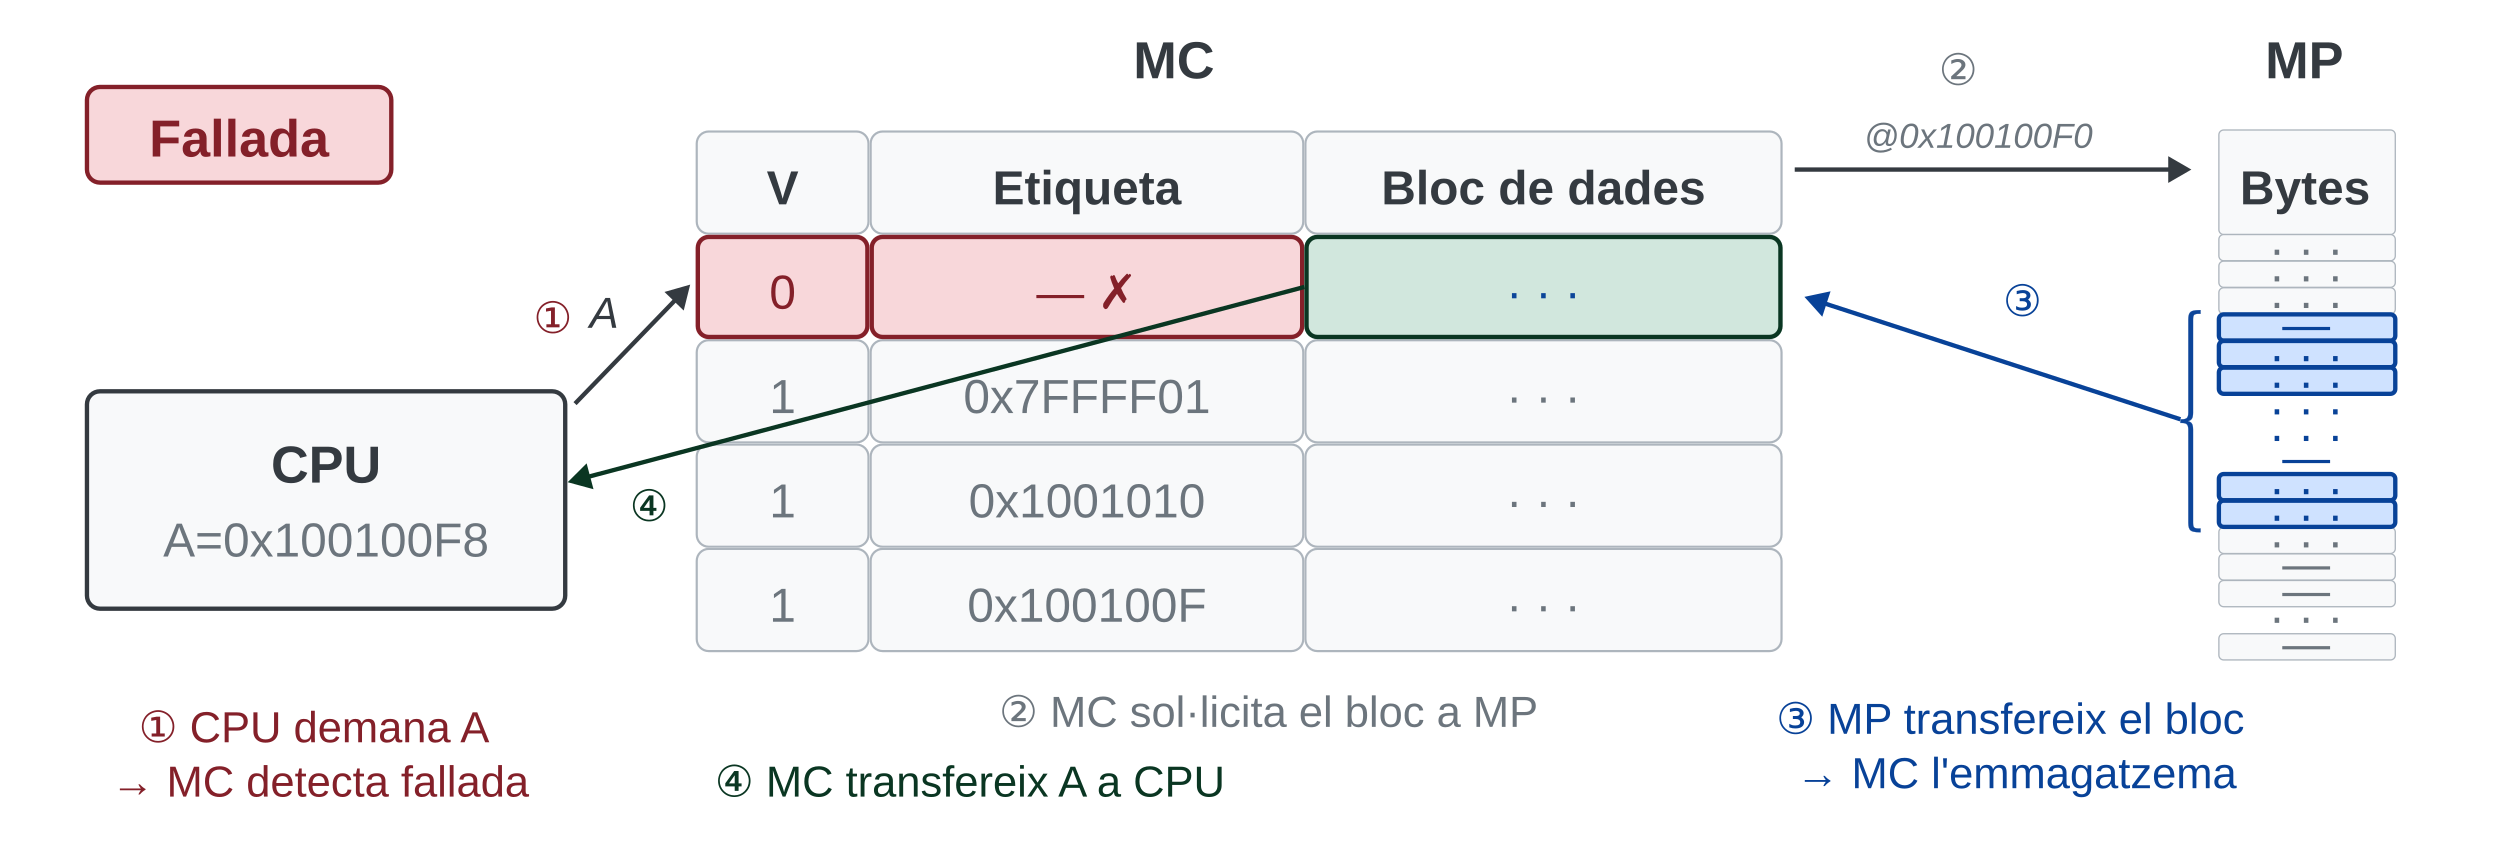
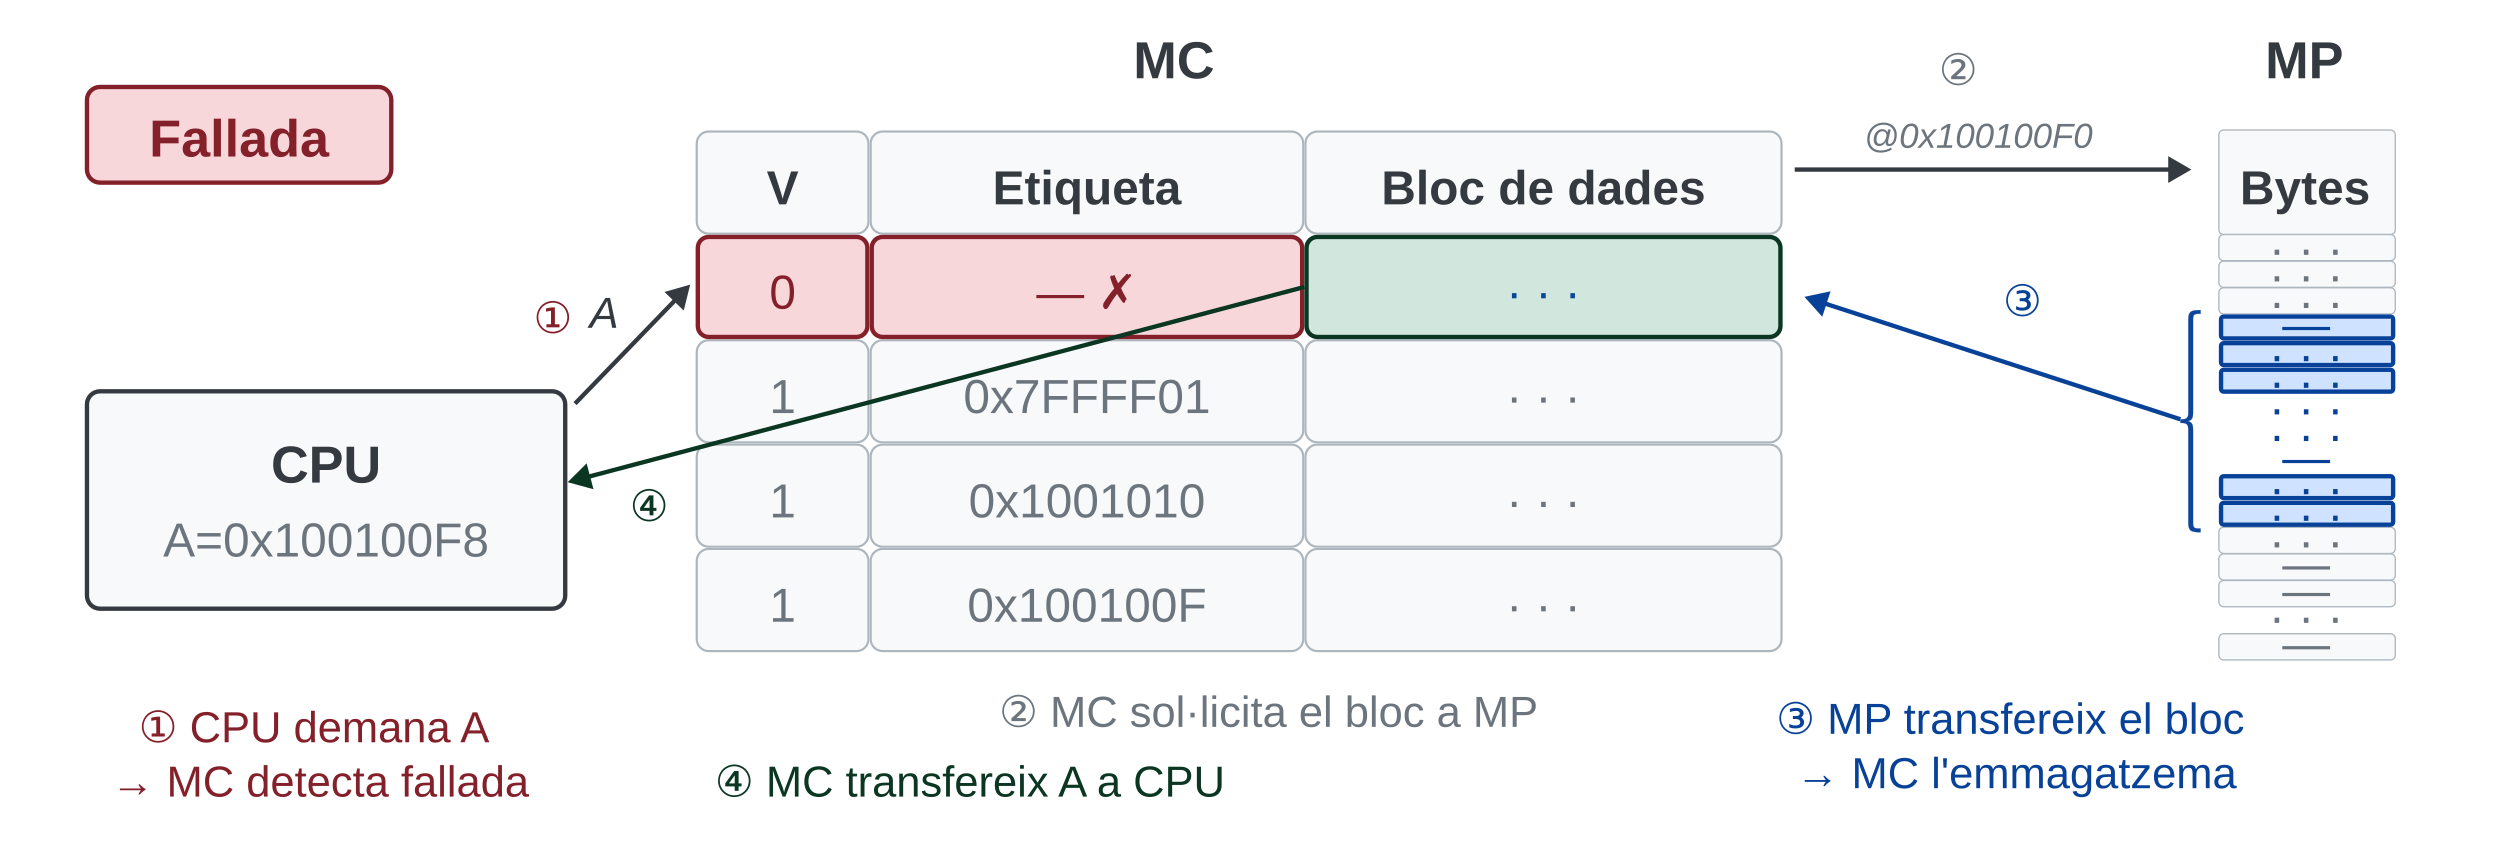
<svg xmlns="http://www.w3.org/2000/svg" width="575" height="195" viewBox="0 0 575 195" role="img" version="1.1" id="svg38">
  <defs id="defs38">
    <marker style="overflow:visible" id="marker137" refX="0" refY="0" orient="auto-start-reverse" markerWidth="1" markerHeight="1" viewBox="0 0 1 1" preserveAspectRatio="xMidYMid">
      <path transform="scale(0.5)" style="fill:context-stroke;fill-rule:evenodd;stroke:context-stroke;stroke-width:1pt" d="M 5.77,0 -2.88,5 V -5 Z" id="path137" />
    </marker>
    <marker style="overflow:visible" id="marker136" refX="0" refY="0" orient="auto-start-reverse" markerWidth="1" markerHeight="1" viewBox="0 0 1 1" preserveAspectRatio="xMidYMid">
      <path transform="scale(0.5)" style="fill:context-stroke;fill-rule:evenodd;stroke:context-stroke;stroke-width:1pt" d="M 5.77,0 -2.88,5 V -5 Z" id="path136" />
    </marker>
    <marker style="overflow:visible" id="Triangle" refX="0" refY="0" orient="auto-start-reverse" markerWidth="1" markerHeight="1" viewBox="0 0 1 1" preserveAspectRatio="xMidYMid">
      <path transform="scale(0.5)" style="fill:context-stroke;fill-rule:evenodd;stroke:context-stroke;stroke-width:1pt" d="M 5.77,0 -2.88,5 V -5 Z" id="path135" />
    </marker>
  </defs>
  <text x="270" y="18" font-family="'Liberation Sans', Arial, Helvetica, sans-serif" font-size="12px" fill="#343a40" text-anchor="middle" font-weight="bold" id="text1">MC</text>
  <text x="530" y="18" font-family="'Liberation Sans', Arial, Helvetica, sans-serif" font-size="12px" fill="#343a40" text-anchor="middle" font-weight="bold" id="text2">MP</text>
  <rect x="160" y="30" width="40" height="24" rx="3" fill="#f8f9fa" id="rect2" />
  <rect x="160.25" y="30.25" width="39.5" height="23.5" rx="2.75" fill="none" stroke="#adb5bd" stroke-width="0.5" />
  <rect x="200" y="30" width="100" height="24" rx="3" fill="#f8f9fa" id="rect3" />
  <rect x="200.25" y="30.25" width="99.5" height="23.5" rx="2.75" fill="none" stroke="#adb5bd" stroke-width="0.5" />
  <rect x="300" y="30" width="110" height="24" rx="3" fill="#f8f9fa" id="rect4" />
  <rect x="300.25" y="30.25" width="109.5" height="23.5" rx="2.75" fill="none" stroke="#adb5bd" stroke-width="0.5" />
  <text x="180" y="47" font-family="'Liberation Sans', Arial, Helvetica, sans-serif" font-size="11px" fill="#343a40" text-anchor="middle" font-weight="bold" id="text4">V</text>
  <text x="250" y="47" font-family="'Liberation Sans', Arial, Helvetica, sans-serif" font-size="11px" fill="#343a40" text-anchor="middle" font-weight="bold" id="text5">Etiqueta</text>
  <text x="355" y="47" font-family="'Liberation Sans', Arial, Helvetica, sans-serif" font-size="11px" fill="#343a40" text-anchor="middle" font-weight="bold" id="text6">Bloc de dades</text>
  <rect x="510.342" y="29.902" width="40.574" height="24.039" rx="1.107" fill="#f8f9fa" stroke="#adb5bd" stroke-width="0.304" id="rect6" />
  <text x="530.171" y="47" font-family="'Liberation Sans', Arial, Helvetica, sans-serif" font-size="11px" fill="#343a40" text-anchor="middle" font-weight="bold" id="text7">Bytes</text>
  <rect x="160" y="78" width="40" height="24" rx="3" fill="#f8f9fa" id="rect11" />
  <rect x="160.25" y="78.25" width="39.5" height="23.5" rx="2.75" fill="none" stroke="#adb5bd" stroke-width="0.5" />
  <rect x="160" y="54" width="40" height="24" rx="3" fill="#f8d7da" id="rect7" />
  <rect x="160.5" y="54.5" width="39" height="23" rx="2.5" fill="none" stroke="#842029" stroke-width="1" />
  <rect x="200" y="78" width="100" height="24" rx="3" fill="#f8f9fa" id="rect12" />
  <rect x="200.25" y="78.25" width="99.5" height="23.5" rx="2.75" fill="none" stroke="#adb5bd" stroke-width="0.5" />
  <rect x="300" y="78" width="110" height="24" rx="3" fill="#f8f9fa" id="rect13" />
  <rect x="300.25" y="78.25" width="109.5" height="23.5" rx="2.75" fill="none" stroke="#adb5bd" stroke-width="0.5" />
  <rect x="200" y="54" width="100" height="24" rx="3" fill="#f8d7da" id="rect8" />
  <rect x="200.5" y="54.5" width="99" height="23" rx="2.5" fill="none" stroke="#842029" stroke-width="1" />
  <rect x="300" y="54" width="110" height="24" rx="3" fill="#d1e7dd" id="rect9" />
  <rect x="300.5" y="54.5" width="109" height="23" rx="2.5" fill="none" stroke="#0a3622" stroke-width="1" />
  <text x="180" y="71" font-family="'Liberation Sans', Arial, Helvetica, sans-serif" font-size="11px" fill="#842029" text-anchor="middle" id="text9">0</text>
  <text x="250" y="71" font-family="'Liberation Sans', Arial, Helvetica, sans-serif" font-size="11px" fill="#842029" text-anchor="middle" id="text10">— ✗</text>
  <text x="355" y="71" font-family="'Liberation Sans', Arial, Helvetica, sans-serif" font-size="11px" fill="#842029" text-anchor="middle" id="text11" style="fill:#084298;fill-opacity:0.98">· · ·</text>
  <text x="180" y="95" font-family="'Liberation Sans', Arial, Helvetica, sans-serif" font-size="11px" fill="#6c757d" text-anchor="middle" id="text13">1</text>
  <text x="250" y="95" font-family="'Liberation Sans', Arial, Helvetica, sans-serif" font-size="11px" fill="#6c757d" text-anchor="middle" id="text14">0x7FFFF01</text>
  <text x="355" y="95" font-family="'Liberation Sans', Arial, Helvetica, sans-serif" font-size="11px" fill="#6c757d" text-anchor="middle" id="text15">· · ·</text>
  <rect x="160" y="102" width="40" height="24" rx="3" fill="#f8f9fa" id="rect15" />
  <rect x="160.25" y="102.25" width="39.5" height="23.5" rx="2.75" fill="none" stroke="#adb5bd" stroke-width="0.5" />
  <rect x="200" y="102" width="100" height="24" rx="3" fill="#f8f9fa" id="rect16" />
  <rect x="200.25" y="102.25" width="99.5" height="23.5" rx="2.75" fill="none" stroke="#adb5bd" stroke-width="0.5" />
  <rect x="300" y="102" width="110" height="24" rx="3" fill="#f8f9fa" id="rect17" />
  <rect x="300.25" y="102.25" width="109.5" height="23.5" rx="2.75" fill="none" stroke="#adb5bd" stroke-width="0.5" />
  <text x="180" y="119" font-family="'Liberation Sans', Arial, Helvetica, sans-serif" font-size="11px" fill="#6c757d" text-anchor="middle" id="text17">1</text>
  <text x="250" y="119" font-family="'Liberation Sans', Arial, Helvetica, sans-serif" font-size="11px" fill="#6c757d" text-anchor="middle" id="text18">0x1001010</text>
  <text x="355" y="119" font-family="'Liberation Sans', Arial, Helvetica, sans-serif" font-size="11px" fill="#6c757d" text-anchor="middle" id="text19">· · ·</text>
  <rect x="160" y="126" width="40" height="24" rx="3" fill="#f8f9fa" id="rect19" />
  <rect x="160.25" y="126.25" width="39.5" height="23.5" rx="2.75" fill="none" stroke="#adb5bd" stroke-width="0.5" />
  <rect x="200" y="126" width="100" height="24" rx="3" fill="#f8f9fa" id="rect20" />
  <rect x="200.25" y="126.25" width="99.5" height="23.5" rx="2.75" fill="none" stroke="#adb5bd" stroke-width="0.5" />
  <rect x="300" y="126" width="110" height="24" rx="3" fill="#f8f9fa" id="rect21" />
  <rect x="300.25" y="126.25" width="109.5" height="23.5" rx="2.75" fill="none" stroke="#adb5bd" stroke-width="0.5" />
  <text x="180" y="143" font-family="'Liberation Sans', Arial, Helvetica, sans-serif" font-size="11px" fill="#6c757d" text-anchor="middle" id="text21">1</text>
  <text x="250" y="143" font-family="'Liberation Sans', Arial, Helvetica, sans-serif" font-size="11px" fill="#6c757d" text-anchor="middle" id="text22">0x100100F</text>
  <text x="355" y="143" font-family="'Liberation Sans', Arial, Helvetica, sans-serif" font-size="11px" fill="#6c757d" text-anchor="middle" id="text23">· · ·</text>
  <text x="530.421" y="61" font-family="'Liberation Sans', Arial, Helvetica, sans-serif" font-size="11px" fill="#6c757d" text-anchor="middle" id="text26">· · ·</text>
  <rect x="20" y="90" width="110" height="50" rx="3" fill="#f8f9fa" stroke="#343a40" stroke-width="1" id="rect29" />
  <text x="75" y="111" font-family="'Liberation Sans', Arial, Helvetica, sans-serif" font-size="12px" fill="#343a40" text-anchor="middle" font-weight="bold" id="text30">CPU</text>
  <text x="75" y="128" font-family="'Liberation Sans', Arial, Helvetica, sans-serif" font-size="11px" fill="#6c757d" text-anchor="middle" id="text31">A=0x100100F8</text>
  <rect x="20" y="20" width="70" height="22" rx="3" fill="#f8d7da" stroke="#842029" stroke-width="1" id="rect31" />
  <text x="55" y="36" font-family="'Liberation Sans', Arial, Helvetica, sans-serif" font-size="12px" fill="#842029" text-anchor="middle" font-weight="bold" id="text32">Fallada</text>
  <line x1="132.258" y1="92.833" x2="156.274" y2="68.013" stroke="#343a40" stroke-width="0.857" id="line32" style="stroke-width:1;stroke-dasharray:none;marker-end:url(#marker137)" />
  <text x="138.942" y="75.402" font-family="'Liberation Sans', Arial, Helvetica, sans-serif" font-size="10px" fill="#343a40" text-anchor="middle" font-style="italic" id="text33">A</text>
  <text x="73.604" y="170.719" font-family="'Liberation Sans', Arial, Helvetica, sans-serif" font-size="10px" fill="#6c757d" text-anchor="middle" id="text34">
    <tspan id="tspan132" x="73.604" y="170.719" style="fill:#842029;fill-opacity:1">① CPU demana A</tspan>
    <tspan id="tspan133" x="73.604" y="183.219" style="fill:#842029;fill-opacity:1">→ MC detecta fallada</tspan>
  </text>
  <text x="127.156" y="76.598" font-family="'Liberation Sans', Arial, Helvetica, sans-serif" font-size="10px" fill="#6c757d" text-anchor="middle" id="text34-0">
    <tspan id="tspan133-3" x="127.156" y="76.598" style="fill:#842029;fill-opacity:1">①</tspan>
  </text>
  <line x1="412.787" y1="39" x2="500.465" y2="39" stroke="#343a40" stroke-width="1.77" id="line34" style="stroke-width:1;stroke-dasharray:none;marker-end:url(#marker136)" />
  <text x="455" y="34" font-family="'Liberation Sans', Arial, Helvetica, sans-serif" font-size="10px" fill="#343a40" text-anchor="middle" id="text35" style="font-size:10px;font-family:'Source Sans Pro', sans-serif;text-anchor:middle;fill:#343a40">
    <tspan style="font-style:italic;font-variant:normal;font-weight:normal;font-stretch:normal;font-size:8px;font-family:Liberation Sans;-inkscape-font-specification:'Sans, Italic';font-variant-ligatures:normal;font-variant-caps:normal;font-variant-numeric:normal;font-variant-east-asian:normal;fill:#6c757d;fill-opacity:1" id="tspan136">@0x100100F0</tspan>
  </text>
  <text x="291.761" y="167.178" font-family="'Liberation Sans', Arial, Helvetica, sans-serif" font-size="10px" fill="#6c757d" text-anchor="middle" id="text36" style="fill:#6c757d;fill-opacity:1">② MC sol·licita el bloc a MP</text>
  <text x="450.387" y="19.533" font-family="'Liberation Sans', Arial, Helvetica, sans-serif" font-size="10px" fill="#6c757d" text-anchor="middle" id="text36-6">②</text>
  <path id="line36" style="stroke:#084298;stroke-width:1;stroke-dasharray:none;marker-start:url(#Triangle)" d="M 418.39,69.378 501.495,96.443" />
  <text x="463.747" y="168.78" font-family="'Liberation Sans', Arial, Helvetica, sans-serif" font-size="10px" fill="#084298" text-anchor="middle" id="text37">
    <tspan id="tspan134" x="463.747" y="168.78">③ MP transfereix el bloc</tspan>
    <tspan id="tspan135" x="463.747" y="181.28">→ MC l'emmagatzema</tspan>
  </text>
  <text x="465.153" y="72.685" font-family="'Liberation Sans', Arial, Helvetica, sans-serif" font-size="10px" fill="#084298" text-anchor="middle" id="text37-7">
    <tspan id="tspan135-5" x="465.153" y="72.685">③</tspan>
  </text>
  <text x="223.073" y="183.219" font-family="'Liberation Sans', Arial, Helvetica, sans-serif" font-size="10px" fill="#084298" text-anchor="middle" id="text37-1">
    <tspan id="tspan135-7" x="223.073" y="183.219" style="fill:#0a3622;fill-opacity:1">④ MC transfereix A a CPU</tspan>
  </text>
  <text x="149.304" y="119.836" font-family="'Liberation Sans', Arial, Helvetica, sans-serif" font-size="10px" fill="#084298" text-anchor="middle" id="text37-1-6">
    <tspan id="tspan135-7-9" x="149.304" y="119.836" style="fill:#0a3622;fill-opacity:1">④</tspan>
  </text>
  <line x1="300" y1="66" x2="134" y2="110" stroke="#084298" stroke-width="1.5" id="line37" style="stroke:#0a3622;stroke-width:1;stroke-dasharray:none;stroke-opacity:1;marker-end:url(#Triangle)" />
  <rect x="510.342" y="53.941" width="40.574" height="6.03" rx="1.107" fill="#f8f9fa" stroke="#adb5bd" stroke-width="0.304" id="rect131" />
  <text x="530.421" y="61" font-family="'Liberation Sans', Arial, Helvetica, sans-serif" font-size="11px" fill="#6c757d" text-anchor="middle" id="text131">· · ·</text>
  <rect x="510.342" y="60.062" width="40.574" height="6.03" rx="1.107" fill="#f8f9fa" stroke="#adb5bd" stroke-width="0.304" id="rect130" />
  <text x="530.421" y="67.118" font-family="'Liberation Sans', Arial, Helvetica, sans-serif" font-size="11px" fill="#6c757d" text-anchor="middle" id="text130">· · ·</text>
  <rect x="510.342" y="66.183" width="40.574" height="6.03" rx="1.107" fill="#f8f9fa" stroke="#adb5bd" stroke-width="0.304" id="rect116" />
  <text x="530.421" y="73.236" font-family="'Liberation Sans', Arial, Helvetica, sans-serif" font-size="11px" fill="#6c757d" text-anchor="middle" id="text116">· · ·</text>
-   <rect x="510.342" y="72.304" width="40.574" height="6.03" rx="1.107" fill="#cfe2ff" stroke="#084298" stroke-width="1" id="rect129" />
+   <rect x="510.342" y="72.304" width="40.574" height="6.03" rx="1.107" fill="#cfe2ff" id="rect129" />
+   <rect x="510.842" y="72.805" width="39.574" height="5.03" rx="0.607" fill="none" stroke="#084298" stroke-width="1" />
  <text x="530.421" y="78.348" font-family="'Liberation Sans', Arial, Helvetica, sans-serif" font-size="11px" fill="#6c757d" text-anchor="middle" id="text129" style="fill:#084298;fill-opacity:1">—</text>
-   <rect x="510.342" y="78.426" width="40.574" height="6.03" rx="1.107" fill="#cfe2ff" stroke="#084298" stroke-width="1" id="rect128" />
+   <rect x="510.342" y="78.426" width="40.574" height="6.03" rx="1.107" fill="#cfe2ff" id="rect128" />
+   <rect x="510.842" y="78.926" width="39.574" height="5.03" rx="0.607" fill="none" stroke="#084298" stroke-width="1" />
  <text x="530.421" y="85.472" font-family="'Liberation Sans', Arial, Helvetica, sans-serif" font-size="11px" fill="#6c757d" text-anchor="middle" id="text128" style="fill:#084298;fill-opacity:1">· · ·</text>
-   <rect x="510.342" y="84.547" width="40.574" height="6.03" rx="1.107" fill="#cfe2ff" stroke="#084298" stroke-width="1" id="rect127" />
+   <rect x="510.342" y="84.547" width="40.574" height="6.03" rx="1.107" fill="#cfe2ff" id="rect127" />
+   <rect x="510.842" y="85.047" width="39.574" height="5.03" rx="0.607" fill="none" stroke="#084298" stroke-width="1" />
  <text x="530.421" y="91.59" font-family="'Liberation Sans', Arial, Helvetica, sans-serif" font-size="11px" fill="#6c757d" text-anchor="middle" id="text127" style="fill:#084298;fill-opacity:1">· · ·</text>
  <text x="530.421" y="97.708" font-family="'Liberation Sans', Arial, Helvetica, sans-serif" font-size="11px" fill="#6c757d" text-anchor="middle" id="text126" style="fill:#084298;fill-opacity:1">· · ·</text>
  <text x="530.421" y="103.826" font-family="'Liberation Sans', Arial, Helvetica, sans-serif" font-size="11px" fill="#6c757d" text-anchor="middle" id="text125" style="fill:#084298;fill-opacity:1">· · ·</text>
  <text x="530.421" y="108.939" font-family="'Liberation Sans', Arial, Helvetica, sans-serif" font-size="11px" fill="#6c757d" text-anchor="middle" id="text124" style="fill:#084298;fill-opacity:1">—</text>
-   <rect x="510.342" y="109.031" width="40.574" height="6.03" rx="1.107" fill="#cfe2ff" stroke="#084298" stroke-width="1" id="rect123" />
+   <rect x="510.342" y="109.031" width="40.574" height="6.03" rx="1.107" fill="#cfe2ff" id="rect123" />
+   <rect x="510.842" y="109.531" width="39.574" height="5.03" rx="0.607" fill="none" stroke="#084298" stroke-width="1" />
  <text x="530.421" y="116.062" font-family="'Liberation Sans', Arial, Helvetica, sans-serif" font-size="11px" fill="#6c757d" text-anchor="middle" id="text123" style="fill:#084298;fill-opacity:1">· · ·</text>
  <rect x="510.342" y="121.274" width="40.574" height="6.03" rx="1.107" fill="#f8f9fa" stroke="#adb5bd" stroke-width="0.304" id="rect121" />
  <g id="g137">
-     <rect x="510.342" y="115.153" width="40.574" height="6.03" rx="1.107" fill="#cfe2ff" stroke="#084298" stroke-width="1" id="rect122" />
+     <rect x="510.342" y="115.153" width="40.574" height="6.03" rx="1.107" fill="#cfe2ff" id="rect122" />
+     <rect x="510.842" y="115.653" width="39.574" height="5.03" rx="0.607" fill="none" stroke="#084298" stroke-width="1" />
    <text x="530.421" y="122.18" font-family="'Liberation Sans', Arial, Helvetica, sans-serif" font-size="11px" fill="#6c757d" text-anchor="middle" id="text122" style="fill:#084298;fill-opacity:1">· · ·</text>
  </g>
  <text x="530.421" y="128.298" font-family="'Liberation Sans', Arial, Helvetica, sans-serif" font-size="11px" fill="#6c757d" text-anchor="middle" id="text121">· · ·</text>
  <rect x="510.342" y="127.395" width="40.574" height="6.03" rx="1.107" fill="#f8f9fa" stroke="#adb5bd" stroke-width="0.304" id="rect120" />
  <text x="530.421" y="133.411" font-family="'Liberation Sans', Arial, Helvetica, sans-serif" font-size="11px" fill="#6c757d" text-anchor="middle" id="text120">—</text>
  <rect x="510.342" y="133.516" width="40.574" height="6.03" rx="1.107" fill="#f8f9fa" stroke="#adb5bd" stroke-width="0.304" id="rect119" />
  <text x="530.421" y="139.529" font-family="'Liberation Sans', Arial, Helvetica, sans-serif" font-size="11px" fill="#6c757d" text-anchor="middle" id="text119">—</text>
  <text x="530.421" y="145.647" font-family="'Liberation Sans', Arial, Helvetica, sans-serif" font-size="11px" fill="#6c757d" text-anchor="middle" id="text118">· · ·</text>
  <rect x="510.342" y="145.758" width="40.574" height="6.03" rx="1.107" fill="#f8f9fa" stroke="#adb5bd" stroke-width="0.304" id="rect117" />
  <text x="530.421" y="151.765" font-family="'Liberation Sans', Arial, Helvetica, sans-serif" font-size="11px" fill="#6c757d" text-anchor="middle" id="text117">—</text>
  <path d="m 506.13,121.564 v 0.844 h -0.363 c -0.973,0 -1.625,-0.145 -1.957,-0.434 -0.328,-0.289 -0.492,-0.865 -0.492,-1.729 V 98.845 c 0,-0.59 -0.105,-0.998 -0.316,-1.225 -0.211,-0.227 -0.594,-0.34 -1.148,-0.34 H 501.495 V 96.443 h 0.357 c 0.559,0 0.941,-0.111 1.148,-0.334 0.211,-0.227 0.316,-0.631 0.316,-1.213 V 73.489 c 0,-0.863 0.164,-1.438 0.492,-1.723 0.332,-0.289 0.984,-0.434 1.957,-0.434 h 0.363 v 0.838 h -0.398 c -0.551,0 -0.91,0.086 -1.078,0.258 -0.168,0.172 -0.252,0.533 -0.252,1.084 v 21.453 c 0,0.613 -0.09,1.059 -0.27,1.336 -0.176,0.277 -0.479,0.465 -0.908,0.562 0.434,0.105 0.738,0.297 0.914,0.574 0.176,0.277 0.264,0.721 0.264,1.33 v 21.453 c 0,0.551 0.084,0.912 0.252,1.084 0.168,0.172 0.527,0.258 1.078,0.258 z" id="text132" style="fill:#084298;fill-opacity:0.98;stroke:#084298;stroke-width:0.05;stroke-dasharray:none" aria-label="{" />
</svg>
